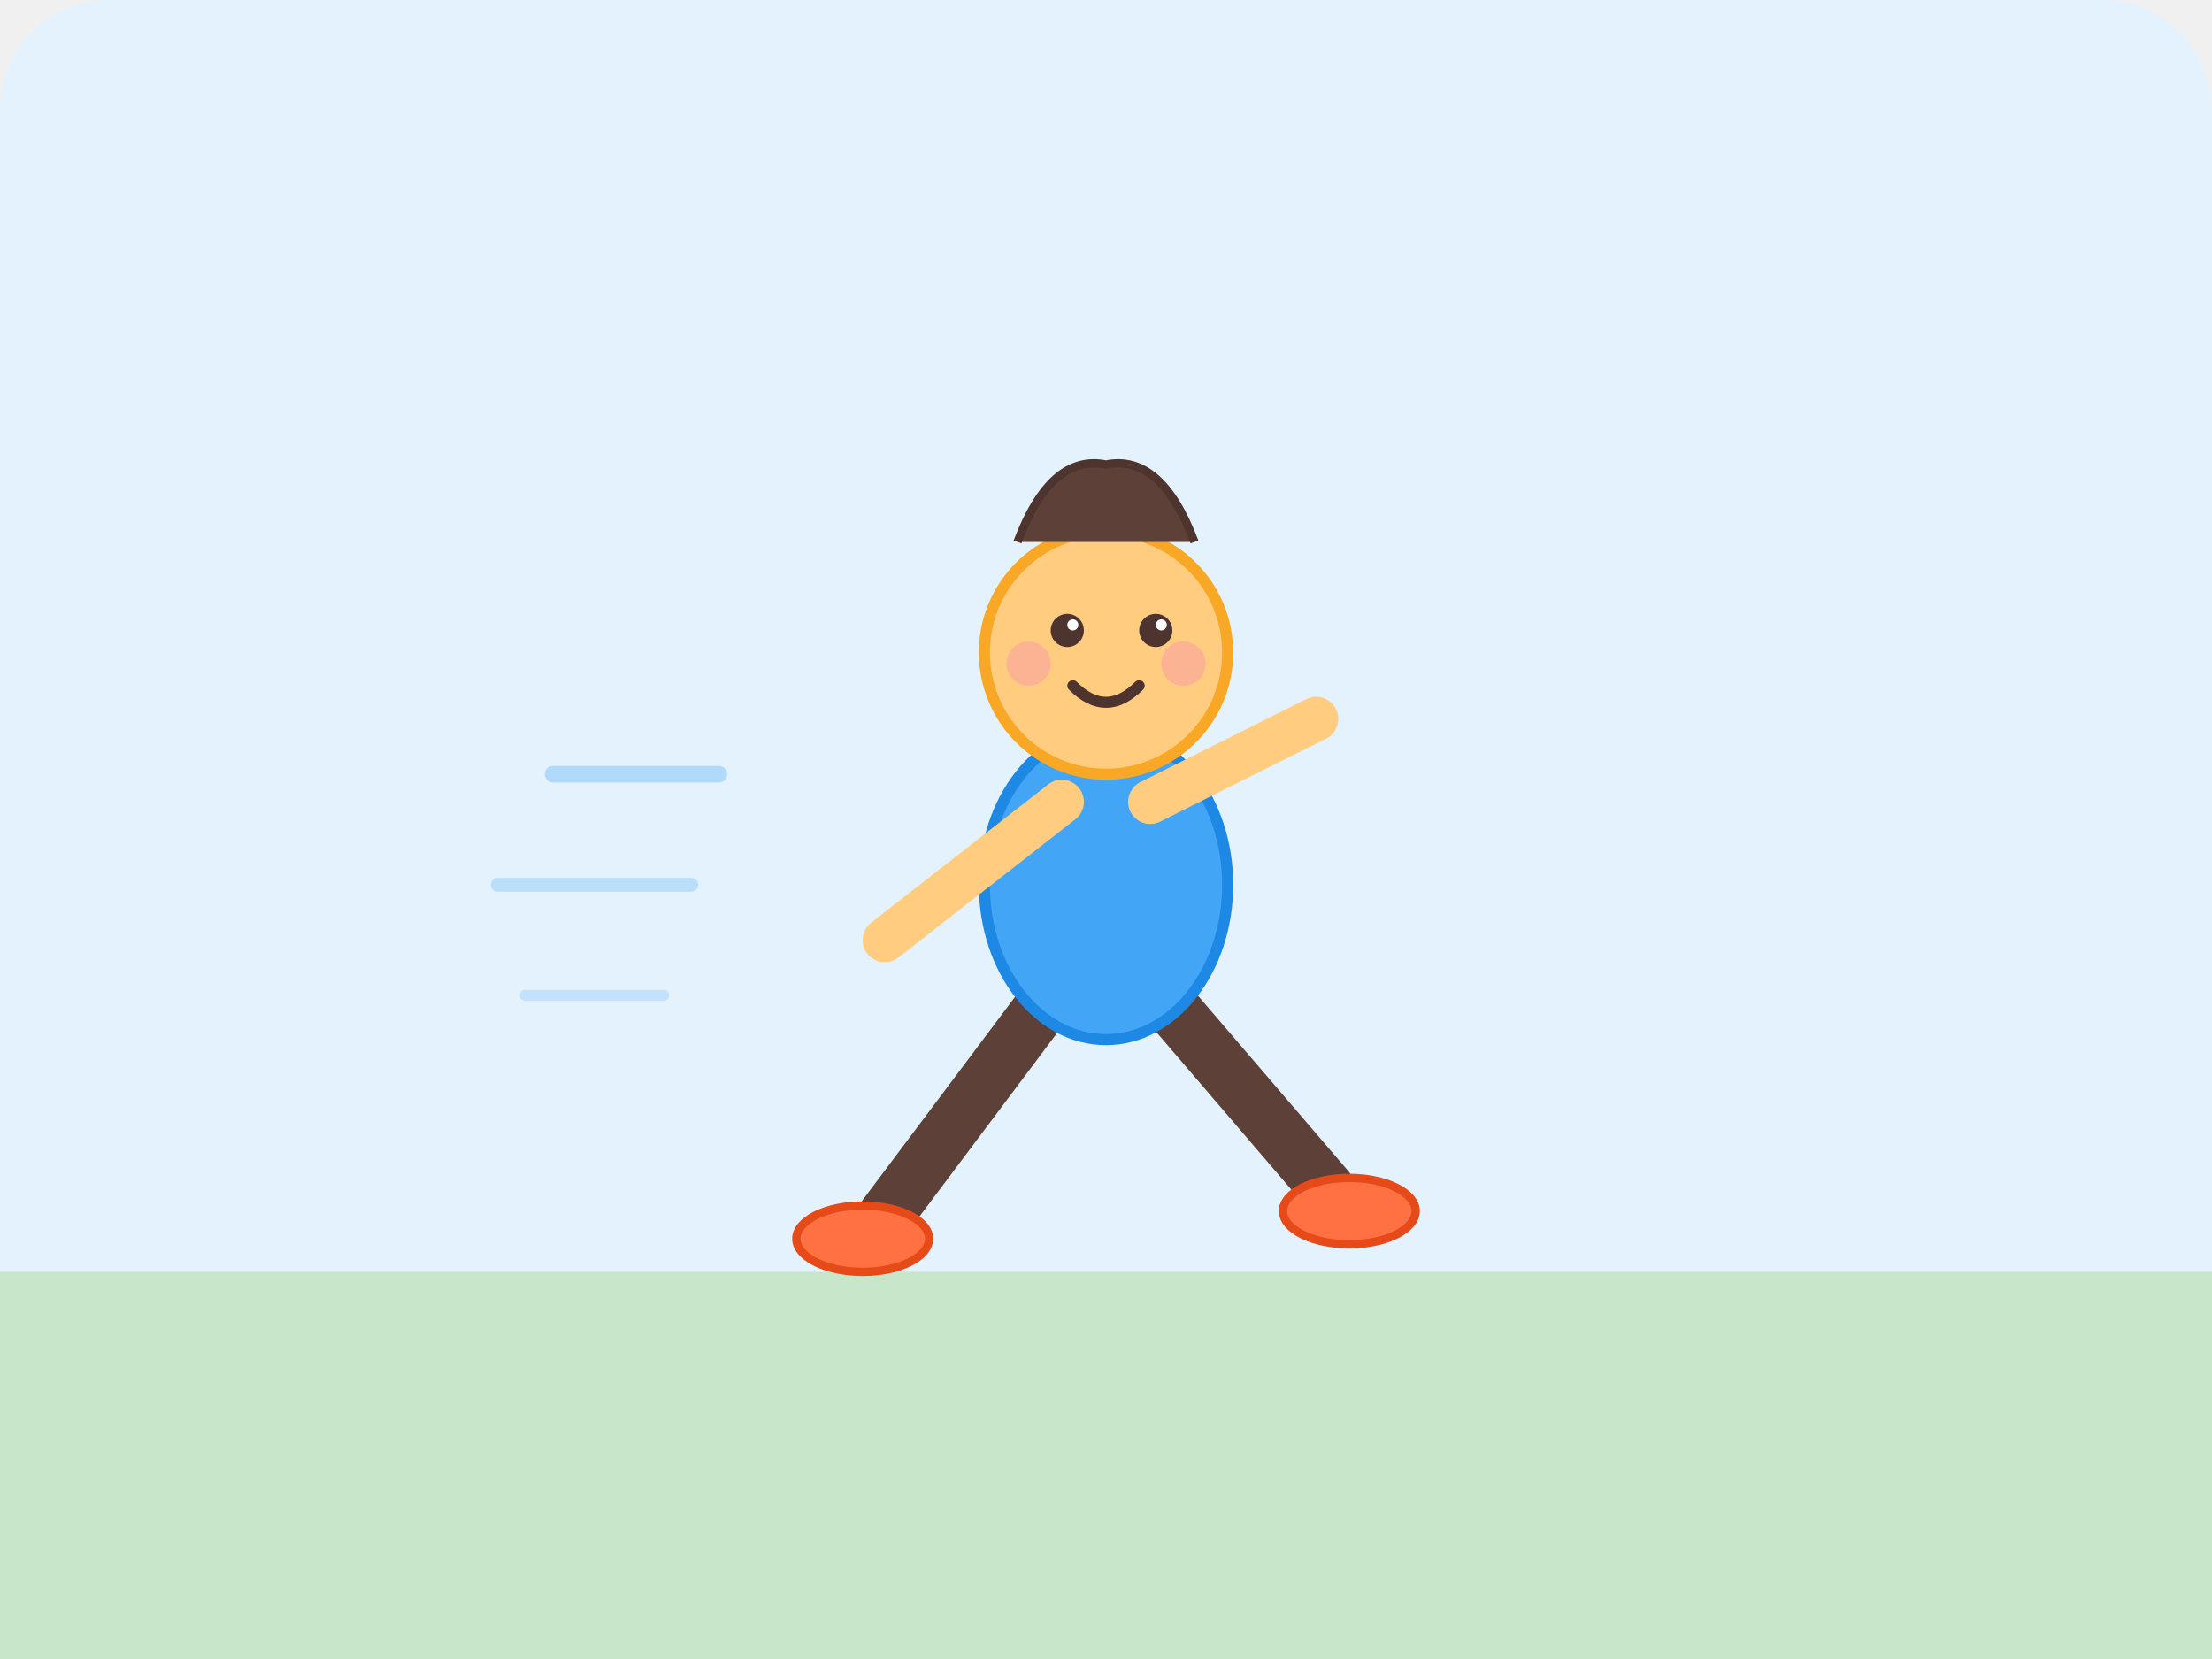
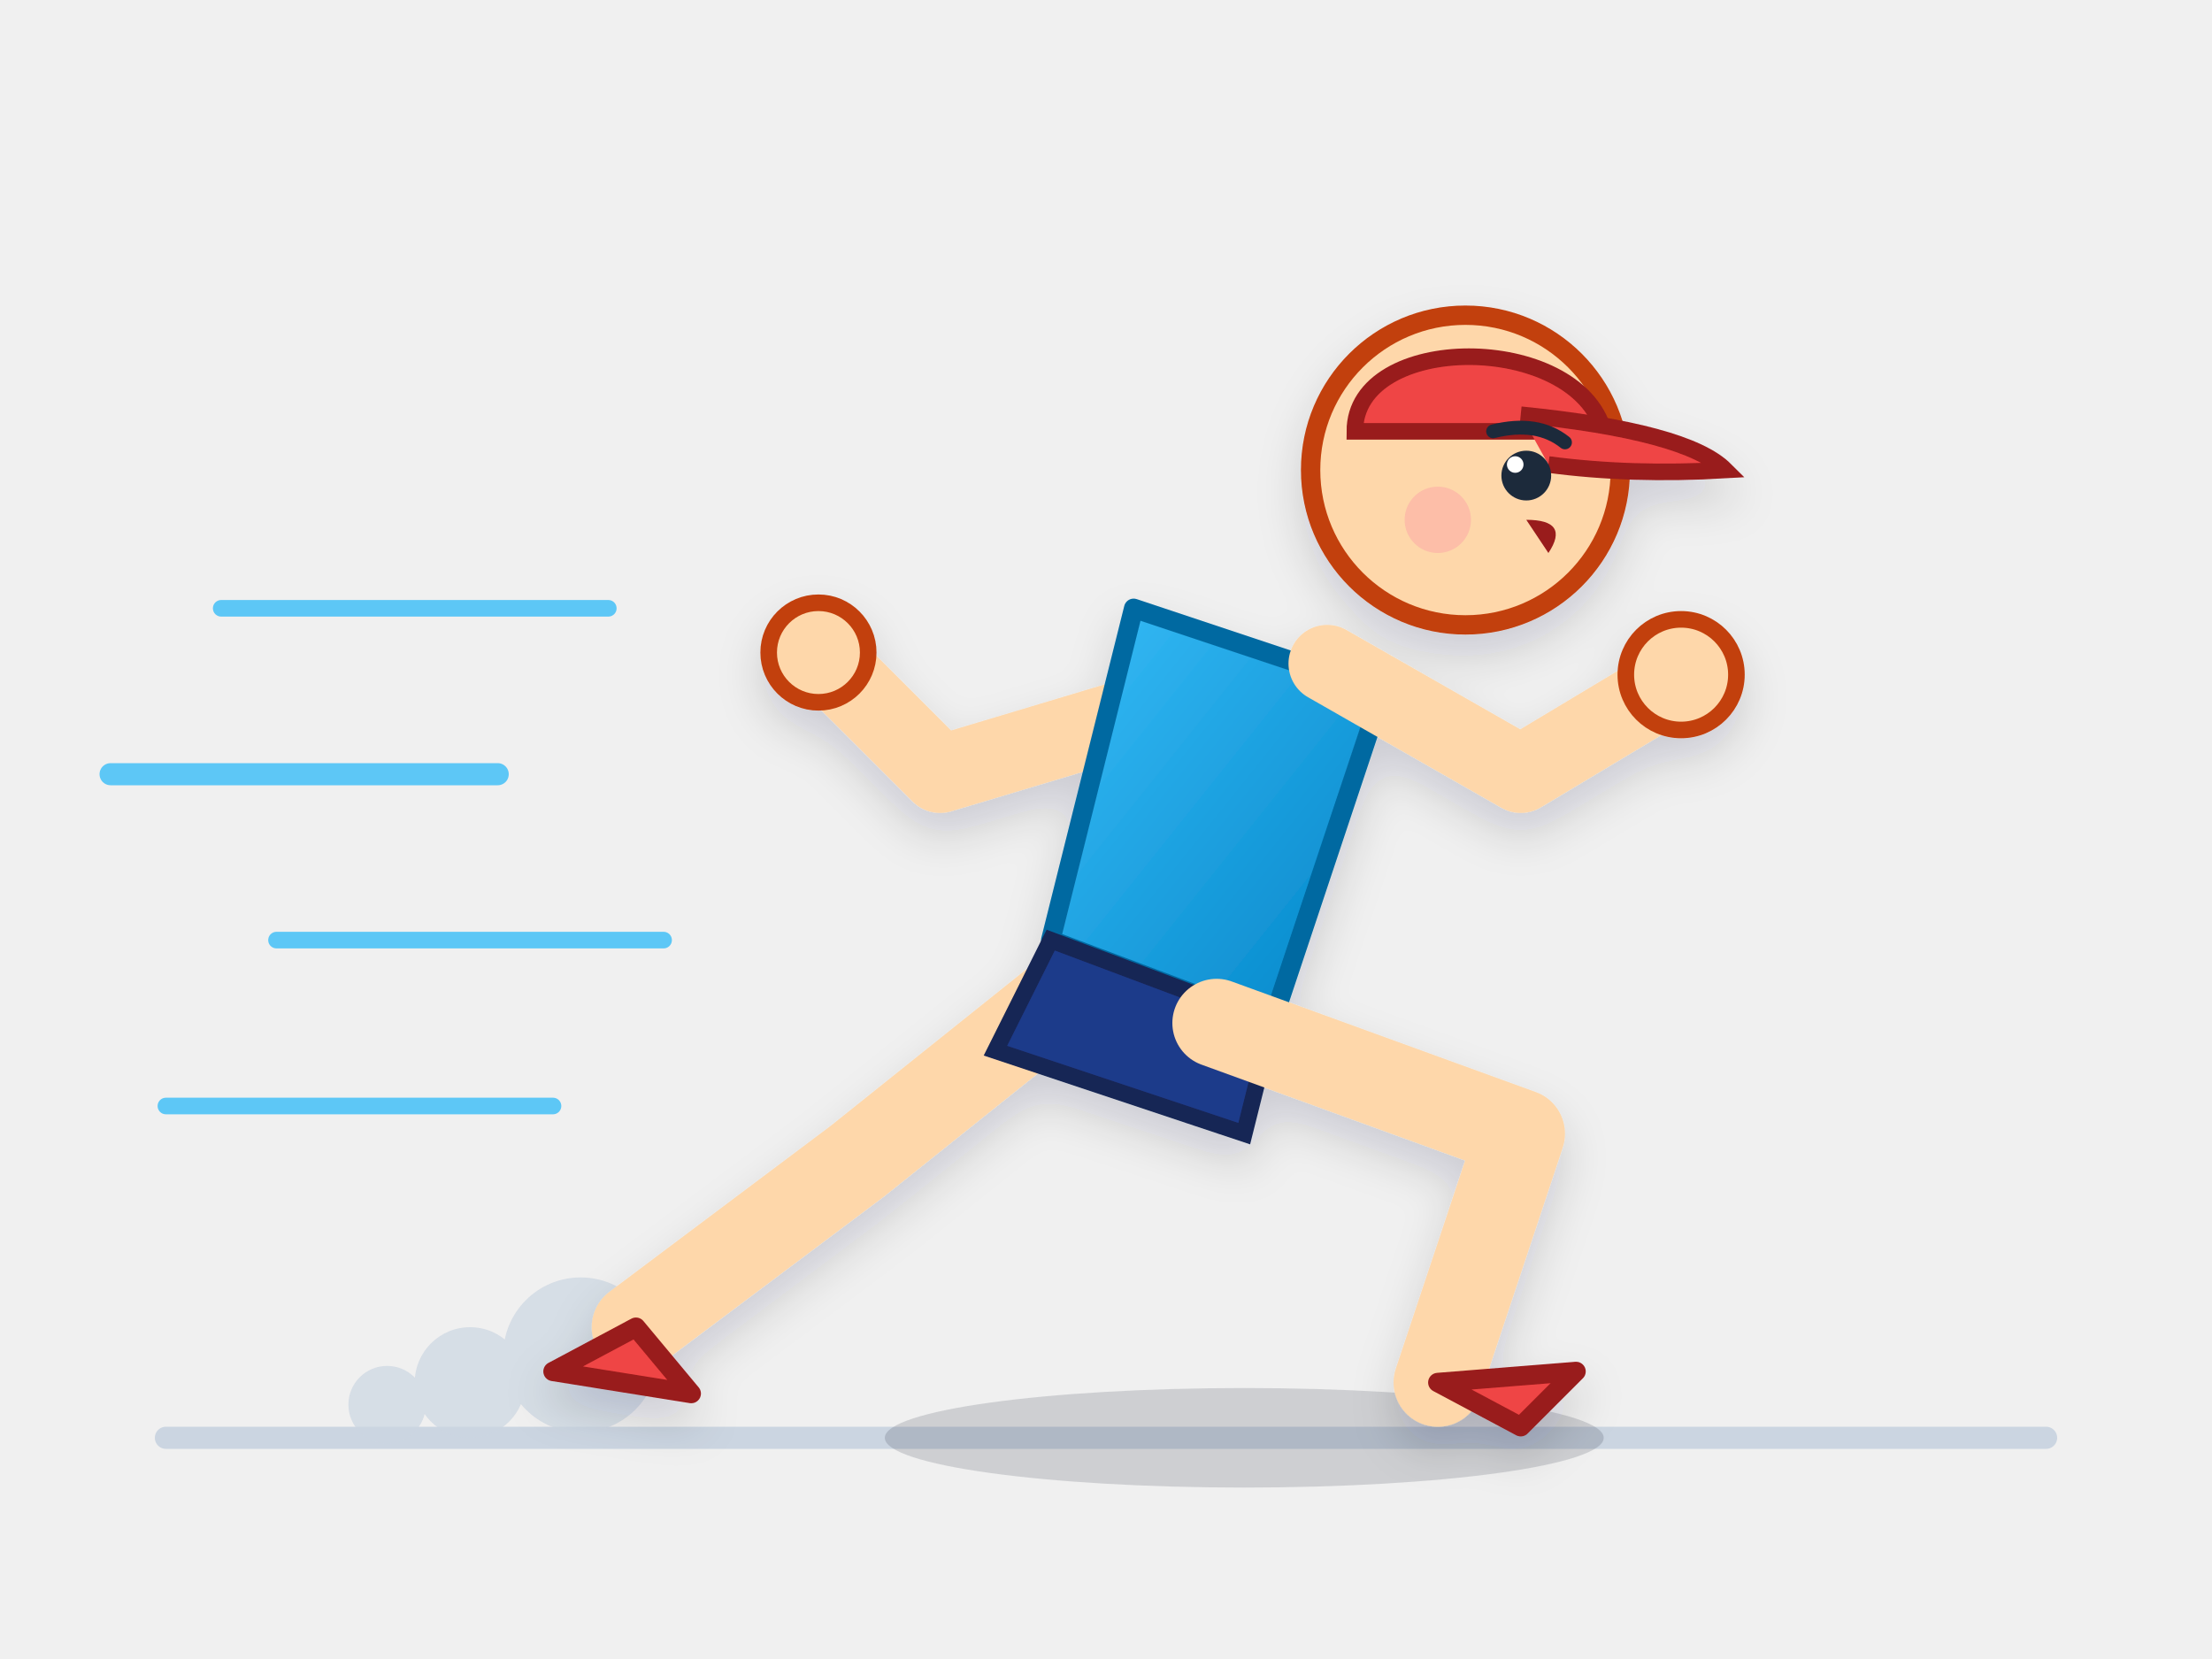
<svg xmlns="http://www.w3.org/2000/svg" viewBox="0 0 400 300" role="img" aria-labelledby="title-run desc-run">
-   <rect width="400" height="300" rx="20" fill="#E3F2FD" />
-   <rect y="230" width="400" height="70" rx="0" fill="#C8E6C9" />
-   <line x1="100" y1="140" x2="130" y2="140" stroke="#90CAF9" stroke-width="3" stroke-linecap="round" opacity="0.6" />
-   <line x1="90" y1="160" x2="125" y2="160" stroke="#90CAF9" stroke-width="2.5" stroke-linecap="round" opacity="0.5" />
-   <line x1="95" y1="180" x2="120" y2="180" stroke="#90CAF9" stroke-width="2" stroke-linecap="round" opacity="0.4" />
-   <g transform="translate(200, 100)">
-     <line x1="-10" y1="80" x2="-40" y2="120" stroke="#5D4037" stroke-width="10" stroke-linecap="round" />
-     <ellipse cx="-44" cy="124" rx="12" ry="6" fill="#FF7043" stroke="#E64A19" stroke-width="1.5" />
-     <line x1="10" y1="80" x2="40" y2="115" stroke="#5D4037" stroke-width="10" stroke-linecap="round" />
-     <ellipse cx="44" cy="119" rx="12" ry="6" fill="#FF7043" stroke="#E64A19" stroke-width="1.5" />
-     <ellipse cx="0" cy="60" rx="22" ry="28" fill="#42A5F5" stroke="#1E88E5" stroke-width="2" />
-     <line x1="-8" y1="45" x2="-40" y2="70" stroke="#FFCC80" stroke-width="8" stroke-linecap="round" />
-     <line x1="8" y1="45" x2="38" y2="30" stroke="#FFCC80" stroke-width="8" stroke-linecap="round" />
-     <circle cx="0" cy="18" r="22" fill="#FFCC80" stroke="#F9A825" stroke-width="2" />
-     <path d="M-16,-2 Q-10,-18 0,-16 Q10,-18 16,-2" fill="#5D4037" stroke="#4E342E" stroke-width="1.5" />
-     <circle cx="-7" cy="14" r="3" fill="#4E342E" />
-     <circle cx="9" cy="14" r="3" fill="#4E342E" />
-     <circle cx="-6" cy="13" r="1" fill="white" />
-     <circle cx="10" cy="13" r="1" fill="white" />
-     <path d="M-6,24 Q0,30 6,24" fill="none" stroke="#4E342E" stroke-width="2" stroke-linecap="round" />
-     <circle cx="-14" cy="20" r="4" fill="#F48FB1" opacity="0.4" />
-     <circle cx="14" cy="20" r="4" fill="#F48FB1" opacity="0.4" />
+   <defs>
+     <linearGradient id="shirt-run" x1="0%" y1="0%" x2="100%" y2="100%">
+       <stop offset="0%" stop-color="#38bdf8" />
+       <stop offset="100%" stop-color="#0284c7" />
+     </linearGradient>
+     <filter id="soft-shadow" x="-10%" y="-10%" width="120%" height="120%">
+       <feDropShadow dx="0" dy="4" stdDeviation="4" flood-color="#0f172a" flood-opacity="0.15" />
+     </filter>
+   </defs>
+   <line x1="30" y1="260" x2="370" y2="260" stroke="#cbd5e1" stroke-width="4" stroke-linecap="round" />
+   <g id="speed-lines" stroke="#38bdf8" stroke-width="3" stroke-linecap="round" opacity="0.8">
+     <line x1="40" y1="110" x2="110" y2="110" />
+     <line x1="20" y1="140" x2="90" y2="140" stroke-width="4" />
+     <line x1="50" y1="170" x2="120" y2="170" />
+     <line x1="30" y1="200" x2="100" y2="200" />
+   </g>
+   <g id="dust-puffs" fill="#cbd5e1" opacity="0.7">
+     <circle cx="105" cy="245" r="14" />
+     <circle cx="85" cy="250" r="10" />
+     <circle cx="70" cy="254" r="7" />
+   </g>
+   <ellipse cx="225" cy="260" rx="65" ry="9" fill="#0f172a" opacity="0.15" />
+   <g id="runner" filter="url(#soft-shadow)">
+     <path d="M205 170 L155 210 L115 240" fill="none" stroke="#fed7aa" stroke-width="16" stroke-linecap="round" stroke-linejoin="round" />
+     <path d="M115 240 L100 248 L125 252 Z" fill="#ef4444" stroke="#991b1b" stroke-width="3.5" stroke-linejoin="round" />
+     <path d="M220 125 L170 140 L150 120" fill="none" stroke="#fed7aa" stroke-width="14" stroke-linecap="round" stroke-linejoin="round" />
+     <circle cx="148" cy="118" r="9" fill="#fed7aa" stroke="#c2410c" stroke-width="3" />
+     <path d="M205 110 L250 125 L230 185 L190 170 Z" fill="url(#shirt-run)" stroke="#0369a1" stroke-width="3.5" stroke-linejoin="round" />
+     <path d="M190 170 L230 185 L225 205 L180 190 Z" fill="#1e3a8a" stroke="#172554" stroke-width="3" />
+     <path d="M220 185 L275 205 L260 250" fill="none" stroke="#fed7aa" stroke-width="16" stroke-linecap="round" stroke-linejoin="round" />
+     <path d="M260 250 L285 248 L275 258 Z" fill="#ef4444" stroke="#991b1b" stroke-width="3.5" stroke-linejoin="round" />
+     <circle cx="265" cy="85" r="28" fill="#fed7aa" stroke="#c2410c" stroke-width="3.5" />
+     <path d="M245 78 C245 60 285 60 290 78 Z" fill="#ef4444" stroke="#991b1b" stroke-width="3" />
+     <path d="M275 75 Q305 78 312 85 Q295 86 280 84" fill="#ef4444" stroke="#991b1b" stroke-width="3" />
+     <circle cx="276" cy="86" r="4.5" fill="#1e293b" />
+     <circle cx="274" cy="84" r="1.5" fill="#ffffff" />
+     <path d="M270 78 Q278 76 283 80" fill="none" stroke="#1e293b" stroke-width="2.5" stroke-linecap="round" />
+     <path d="M276 94 Q284 94 280 100 Z" fill="#991b1b" />
+     <circle cx="260" cy="94" r="6" fill="#fca5a5" opacity="0.5" />
+     <path d="M240 120 L275 140 L300 125" fill="none" stroke="#fed7aa" stroke-width="14" stroke-linecap="round" stroke-linejoin="round" />
+     <circle cx="304" cy="122" r="10" fill="#fed7aa" stroke="#c2410c" stroke-width="3" />
  </g>
</svg>
